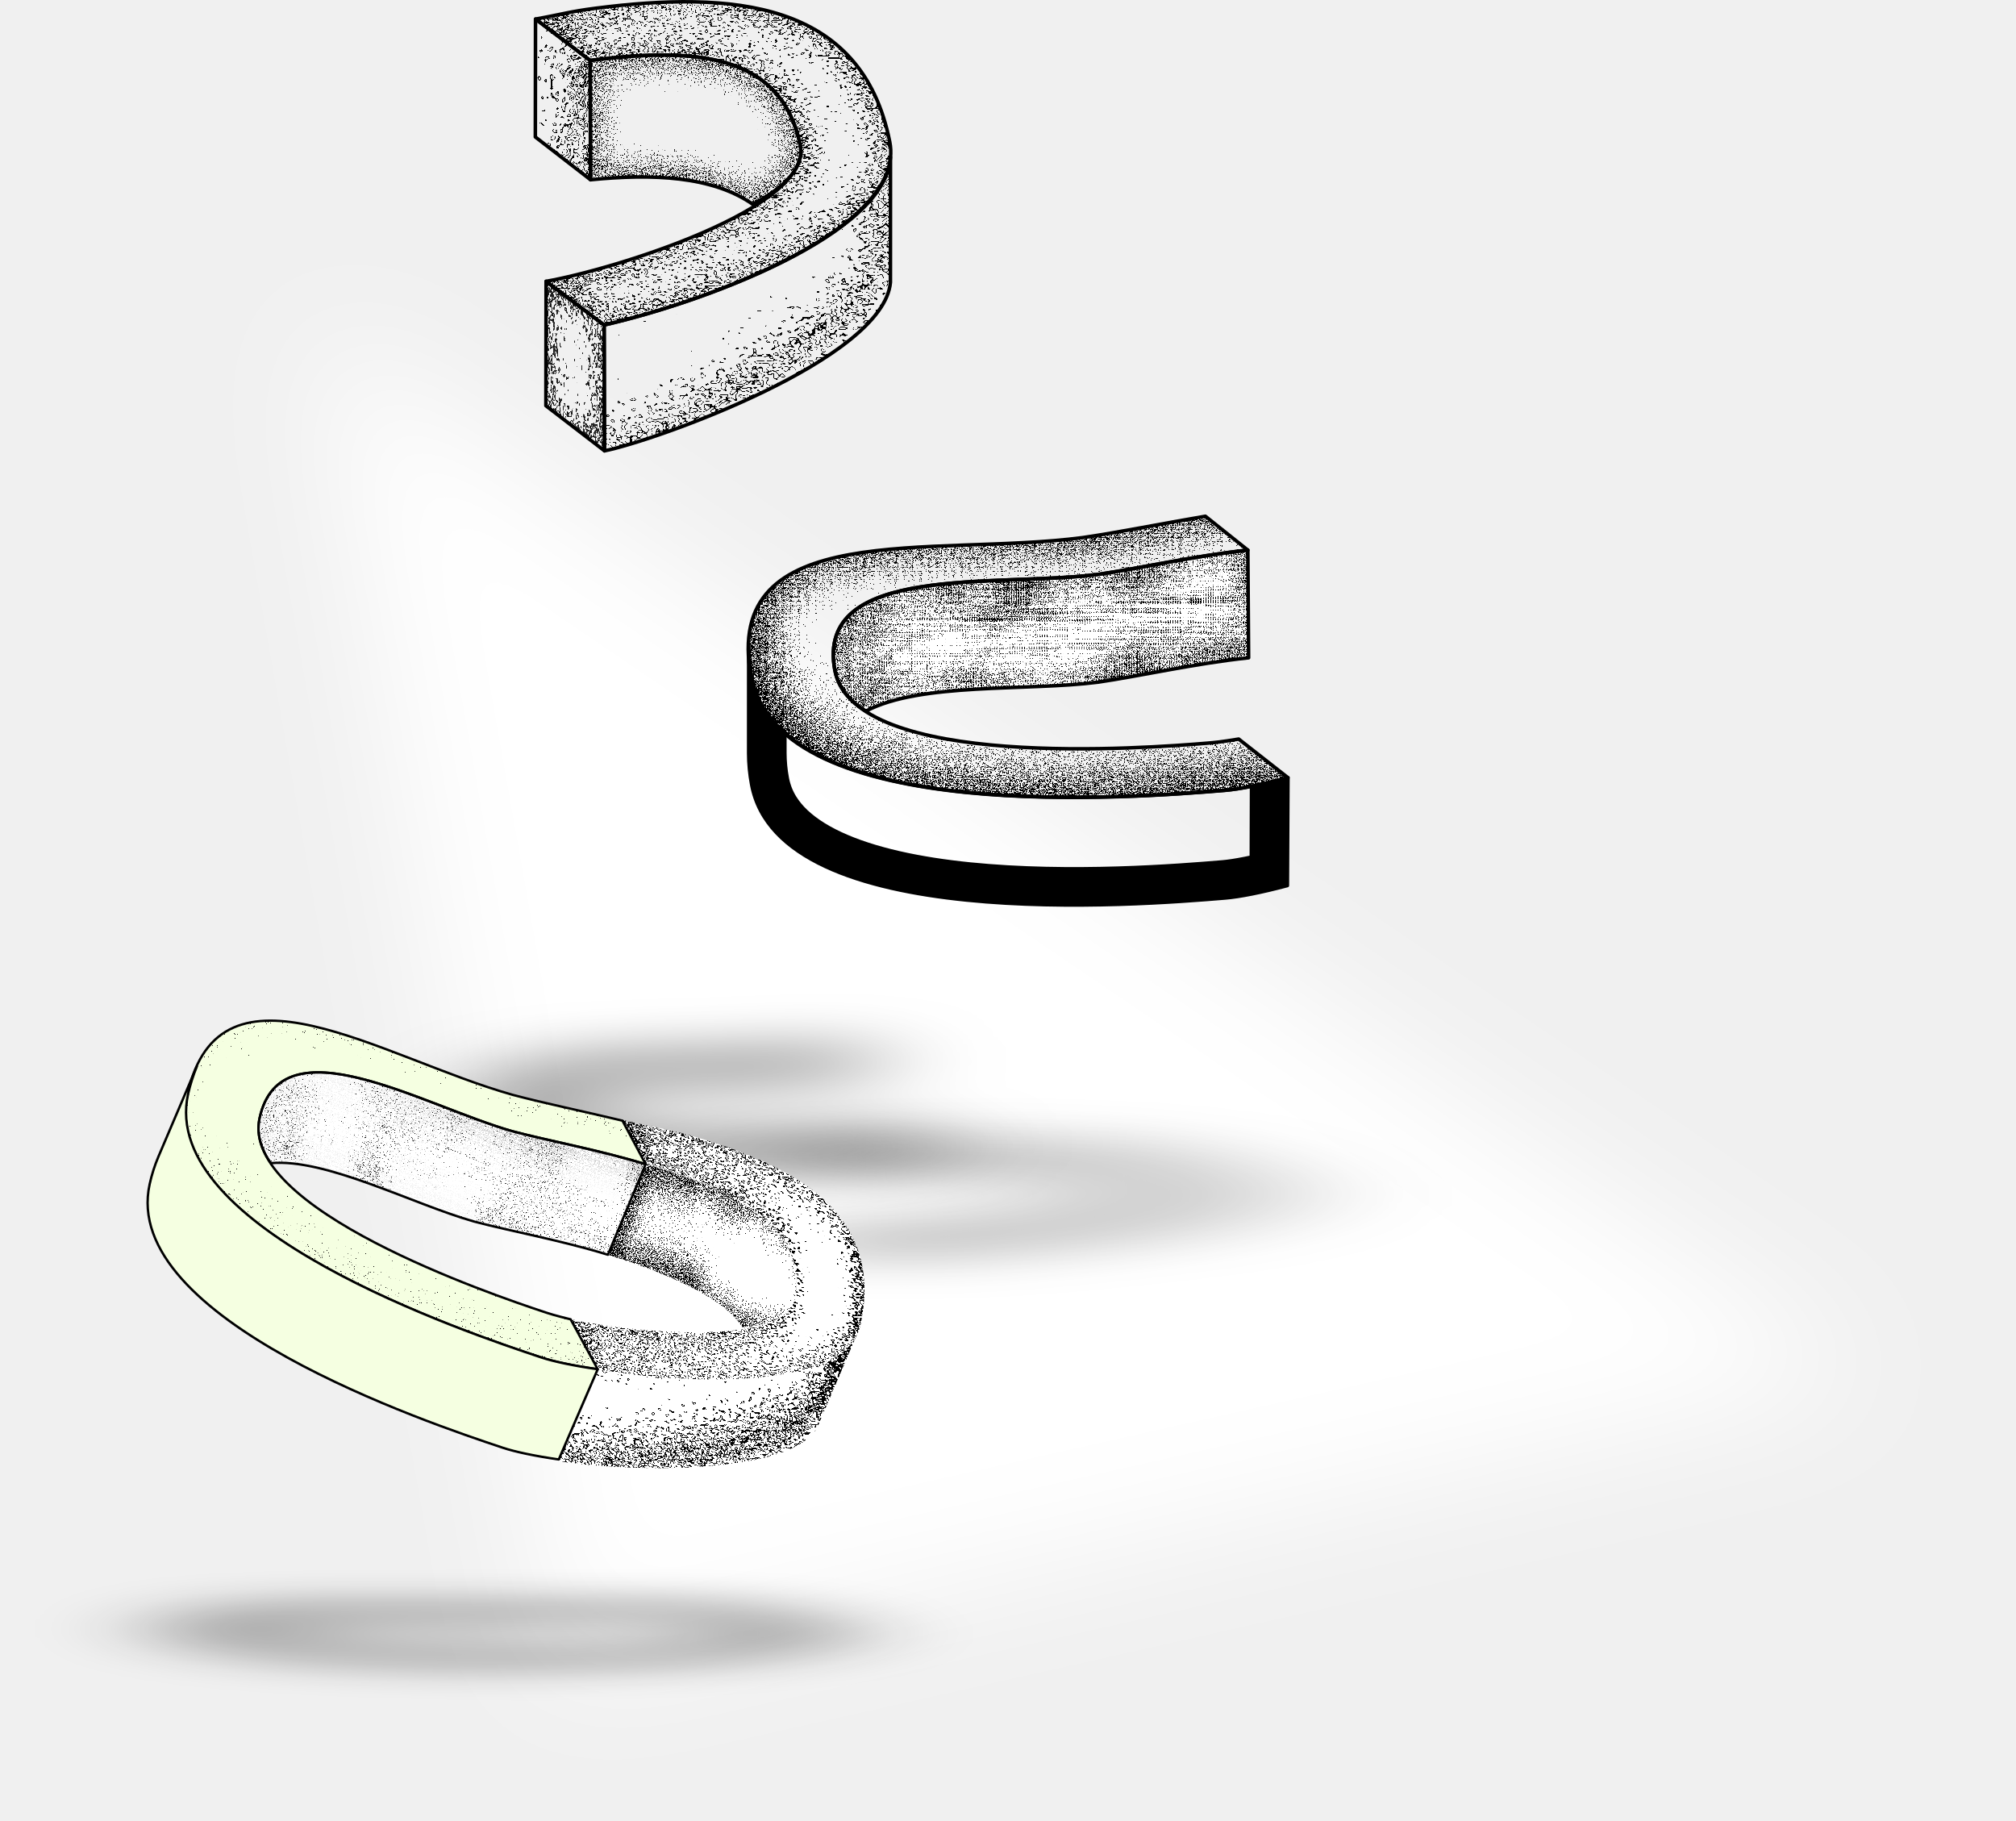
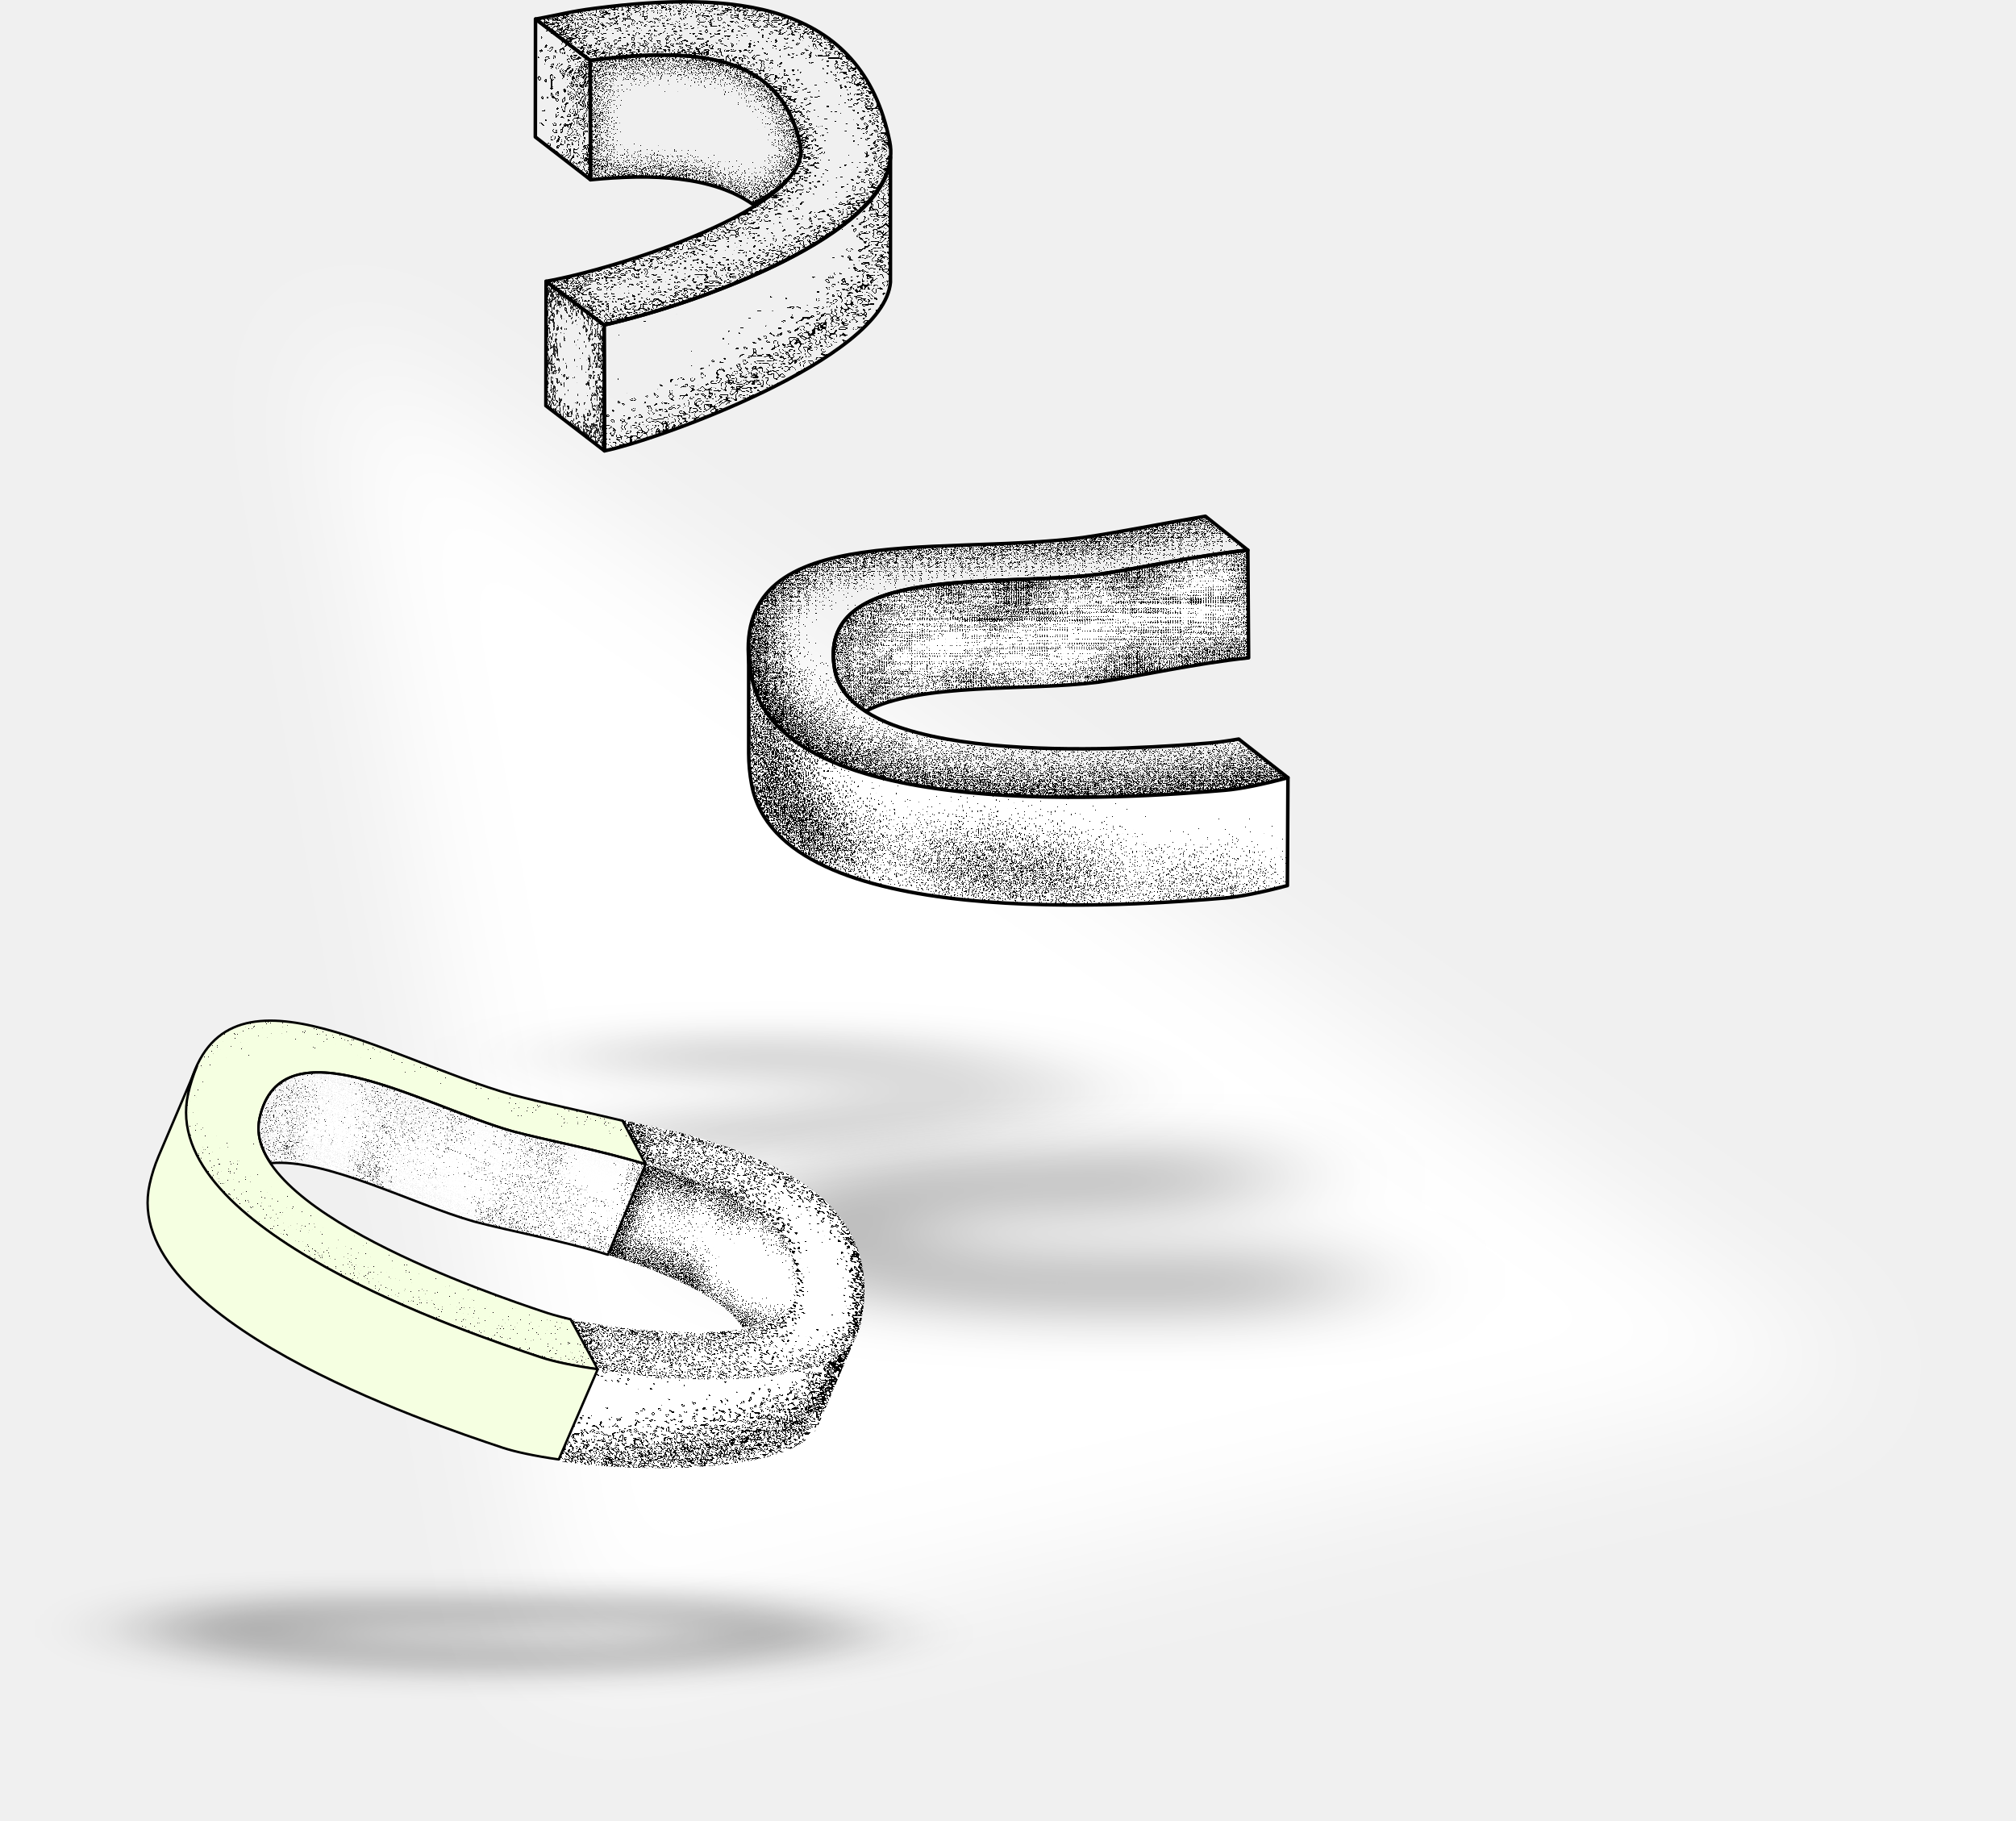
<svg xmlns="http://www.w3.org/2000/svg" xmlns:xlink="http://www.w3.org/1999/xlink" width="600" height="541.75" viewBox="0 0 158.75 143.338">
  <defs>
    <clipPath id="f" clipPathUnits="userSpaceOnUse">
      <path d="m-152.588-155.062-.099-15.983c11.342-1.706 24.69-1.377 26.754 10.644.472 2.746-1.684 5.404-5.26 7.559-4.488-3.642-14.56-3.012-21.395-2.22z" style="fill:#fff;stroke:none;stroke-width:1.665;stroke-linecap:round;stroke-linejoin:round;stroke-miterlimit:4;stroke-dasharray:none;stroke-opacity:1" />
    </clipPath>
    <clipPath id="g" clipPathUnits="userSpaceOnUse">
      <path d="m-157.736-154.108-.118-18.991c13.476-2.028 29.337-1.637 31.79 12.647.56 3.262-2.002 6.42-6.25 8.981-5.333-4.327-17.301-3.578-25.422-2.637z" style="fill:#fff;stroke:none;stroke-width:1.978;stroke-linecap:round;stroke-linejoin:round;stroke-miterlimit:4;stroke-dasharray:none;stroke-opacity:1" />
    </clipPath>
    <clipPath id="i" clipPathUnits="userSpaceOnUse">
      <path d="M-139.833-6.445c-13.777 1.77-34.96.01-45.597 5.691-3.295-2.03-5.468-4.671-6.096-8.004-3.993-21.164 31.672-16.281 51.693-18.853 7.97-1.15 18.771-3.625 29.442-4.775l.154 21.151c-10.614 1.125-21.549 3.629-29.596 4.79z" style="fill:#fff;stroke:none;stroke-width:2;stroke-linecap:butt;stroke-linejoin:round;stroke-miterlimit:4;stroke-dasharray:none;stroke-opacity:1" />
    </clipPath>
    <clipPath id="k" clipPathUnits="userSpaceOnUse">
      <path d="M-123.83-240.31c3.898-.748 9.31-2.074 13.242-2.625 20.969-2.938 41.04-1.395 45.377 22.428 2.609 14.33-27.732 26.718-43.98 30.764l-8.729-7.467c10.44-1.995 40.862-12.176 38.932-22.677-2.88-15.663-21.495-16.09-37.312-13.868z" style="fill:#fff;stroke:none;stroke-width:.482;stroke-linecap:butt;stroke-linejoin:round;stroke-miterlimit:4;stroke-dasharray:1.928,.964;stroke-dashoffset:0;stroke-opacity:1" />
    </clipPath>
    <clipPath id="l" clipPathUnits="userSpaceOnUse">
      <path d="M-144.815-111.06c11.777-2.327 33.242-9.206 33.703-17.11l-.006 12.763c-.793 7.88-27.812 16.17-33.651 17.172z" style="fill:#fff;stroke:none;stroke-width:2;stroke-linecap:butt;stroke-linejoin:round;stroke-miterlimit:4;stroke-dasharray:none;stroke-opacity:1" />
    </clipPath>
    <clipPath id="n" clipPathUnits="userSpaceOnUse">
      <path d="M-307.293 87.449c.009 1.682.219 4.21.589 6.192 5.48 29.343 76.037 23.676 93.08 22.257 2.784-.231 7.212-1.1 12.287-2.464l-.11 21.197c-5.09 1.359-9.433 2.206-12.177 2.434-17.043 1.418-87.6 7.086-93.08-22.257a33.742 33.742 0 0 1-.59-6.193z" style="fill:#fff;stroke:none;stroke-width:2;stroke-linecap:butt;stroke-linejoin:round;stroke-opacity:1" />
    </clipPath>
    <clipPath id="o" clipPathUnits="userSpaceOnUse">
      <path d="M-151.4-110.21c14.078-2.783 39.738-11.006 40.29-20.454l-.008 15.257c-.949 9.42-33.247 19.331-40.228 20.527z" style="fill:#fff;stroke:none;stroke-width:2;stroke-linecap:butt;stroke-linejoin:round;stroke-miterlimit:4;stroke-dasharray:none;stroke-opacity:1" />
    </clipPath>
    <clipPath id="q" clipPathUnits="userSpaceOnUse">
      <path d="M-116.575 79.567c-12.425.997-63.86 4.984-67.855-15.658-4.282-22.125 25.985-16.582 47.46-19.271 5.338-.751 11.404-1.947 17.605-2.96l6.084 4.684c-7.78.81-15.654 2.55-21.464 3.36-14.595 1.809-40.594-1.626-37.684 13.262 2.716 13.89 44.924 10.728 53.368 10.056 1.094-.087 1.813-.144 4.47-.564l7.054 5.336c-3.78.98-7.009 1.592-9.038 1.755z" style="fill:#fff;stroke:none;stroke-width:2;stroke-linecap:round;stroke-linejoin:round;stroke-miterlimit:4;stroke-dasharray:none;stroke-opacity:1" />
    </clipPath>
    <clipPath id="s" clipPathUnits="userSpaceOnUse">
      <path d="m-157.736-154.108-.061-20.357c17.53-2.258 32.66-1.39 35.852 14.519.73 3.633-2.604 7.15-8.13 10.003-6.936-4.82-17.098-5.213-27.66-4.165z" style="fill:#fff;stroke:none;stroke-width:2;stroke-linecap:round;stroke-linejoin:round;stroke-miterlimit:4;stroke-dasharray:none;stroke-opacity:1" />
    </clipPath>
    <clipPath id="u" clipPathUnits="userSpaceOnUse">
      <path d="M-151.4-110.21c14.078-2.783 39.738-11.006 40.29-20.454l-.008 15.257c-.949 9.42-33.247 19.331-40.228 20.527z" style="fill:#fff;stroke:none;stroke-width:2;stroke-linecap:butt;stroke-linejoin:round;stroke-miterlimit:4;stroke-dasharray:none;stroke-opacity:1" />
    </clipPath>
    <clipPath id="v" clipPathUnits="userSpaceOnUse">
      <path d="M-125.415-240.68c4.32-.76 5.783-1.272 10.141-1.831 23.24-2.985 45.485-1.418 50.291 22.782 2.892 14.557-30.735 27.14-48.741 31.25l-9.904-7.448c11.57-2.027 45.516-12.506 43.376-23.173-3.191-15.91-18.323-16.776-35.852-14.518z" style="fill:#fff;stroke:none;stroke-width:2;stroke-linecap:butt;stroke-linejoin:round;stroke-miterlimit:4;stroke-dasharray:none;stroke-opacity:1" />
    </clipPath>
    <clipPath id="x" clipPathUnits="userSpaceOnUse">
      <path d="m-169.167-116.656-.03 20.121 9.419 7.298-.062-20.357z" style="fill:#fff;stroke:none;stroke-width:.863;stroke-linecap:round;stroke-linejoin:round;stroke-opacity:1" />
    </clipPath>
    <clipPath id="z" clipPathUnits="userSpaceOnUse">
      <path d="m-169.456-117.406-.032 21.222 10 7.696-.065-21.47z" style="fill:#fff;stroke:none;stroke-width:2;stroke-linecap:round;stroke-linejoin:round;stroke-opacity:1" />
    </clipPath>
    <clipPath id="B" clipPathUnits="userSpaceOnUse">
      <path d="M-139.833-6.445c-13.777 1.77-34.96.01-45.597 5.691-3.295-2.03-5.468-4.671-6.096-8.004-3.993-21.164 31.672-16.281 51.693-18.853 7.97-1.15 18.771-3.625 29.442-4.775l.154 21.151c-10.614 1.125-21.549 3.629-29.596 4.79z" style="fill:#fff;stroke:none;stroke-width:2;stroke-linecap:butt;stroke-linejoin:round;stroke-miterlimit:4;stroke-dasharray:none;stroke-opacity:1" />
    </clipPath>
    <clipPath id="D" clipPathUnits="userSpaceOnUse">
      <path d="M-116.575 79.567c-12.425.997-63.86 4.984-67.855-15.658-4.282-22.125 25.985-16.582 47.46-19.271 5.338-.751 11.404-1.947 17.605-2.96l6.084 4.684c-7.78.81-15.654 2.55-21.464 3.36-14.595 1.809-40.594-1.626-37.684 13.262 2.716 13.89 44.924 10.728 53.368 10.056 1.094-.087 1.813-.144 4.47-.564l7.054 5.336c-3.78.98-7.009 1.592-9.038 1.755z" style="fill:#fff;stroke:none;stroke-width:2;stroke-linecap:round;stroke-linejoin:round;stroke-miterlimit:4;stroke-dasharray:none;stroke-opacity:1" />
    </clipPath>
    <clipPath id="F" clipPathUnits="userSpaceOnUse">
-       <path d="M-307.293 87.449c.009 1.682.219 4.21.589 6.192 5.48 29.343 76.037 23.676 93.08 22.257 2.784-.231 7.212-1.1 12.287-2.464l-.11 21.197c-5.09 1.359-9.433 2.206-12.177 2.434-17.043 1.418-87.6 7.086-93.08-22.257a33.742 33.742 0 0 1-.59-6.193z" style="fill:#fff;stroke:none;stroke-width:2;stroke-linecap:butt;stroke-linejoin:round;stroke-opacity:1" />
-     </clipPath>
-     <clipPath id="H" clipPathUnits="userSpaceOnUse">
      <path d="M-139.833-6.445c-13.777 1.77-34.96.01-45.597 5.691-3.295-2.03-5.468-4.671-6.096-8.004-3.993-21.164 31.672-16.281 51.693-18.853 7.97-1.15 18.771-3.625 29.442-4.775l.154 21.151c-10.614 1.125-21.549 3.629-29.596 4.79z" style="fill:#fff;stroke:none;stroke-width:2;stroke-linecap:butt;stroke-linejoin:round;stroke-miterlimit:4;stroke-dasharray:none;stroke-opacity:1" />
    </clipPath>
+     <clipPath id="I" clipPathUnits="userSpaceOnUse">
+       <path d="M316.564 101.67c.004.674.088 1.688.236 2.482 2.196 11.76 30.473 9.488 37.304 8.92 1.116-.093 2.89-.44 4.924-.988l-.044 8.495c-2.04.545-3.78.885-4.88.976-6.83.569-35.108 2.84-37.304-8.92a13.522 13.522 0 0 1-.236-2.482z" style="fill:#fff;stroke:none;stroke-width:.279;stroke-linecap:butt;stroke-linejoin:round;stroke-miterlimit:4;stroke-dasharray:none;stroke-opacity:1" />
+     </clipPath>
+     <filter id="H" width="1.057" height="1.118" x="-.028" y="-.059" style="color-interpolation-filters:sRGB">
+       <feTurbulence baseFrequency=".142" numOctaves="6" seed="453" />
+       <feGaussianBlur result="result91" />
+       <feDisplacementMap in="SourceGraphic" in2="result91" result="result1" scale="20" xChannelSelector="R" yChannelSelector="G" />
+       <feComposite in="result1" in2="SourceGraphic" operator="atop" result="fbSourceGraphic" />
+       <feColorMatrix in="fbSourceGraphic" result="fbSourceGraphicAlpha" values="0 0 0 -1 0 0 0 0 -1 0 0 0 0 -1 0 0 0 0 1 0" />
+       <feTurbulence baseFrequency=".08" numOctaves="5" type="fractalNoise" />
+       <feGaussianBlur result="result91" stdDeviation=".5" />
+       <feDisplacementMap in="fbSourceGraphic" in2="result91" result="result1" scale="20" xChannelSelector="R" yChannelSelector="G" />
+       <feComposite in="result1" in2="fbSourceGraphic" operator="atop" result="fbSourceGraphic" />
+       <feColorMatrix in="fbSourceGraphic" result="fbSourceGraphicAlpha" values="0 0 0 -1 0 0 0 0 -1 0 0 0 0 -1 0 0 0 0 1 0" />
+       <feTurbulence baseFrequency="10 5.026" numOctaves="4" result="turbulence" seed="39" type="fractalNoise" />
+       <feDisplacementMap in="fbSourceGraphic" in2="turbulence" scale="15.503" xChannelSelector="R" yChannelSelector="G" />
+     </filter>
    <filter id="e" width="1.061" height="1.087" x="-.031" y="-.044" style="color-interpolation-filters:sRGB">
      <feTurbulence baseFrequency=".08" numOctaves="5" type="fractalNoise" />
      <feGaussianBlur result="result91" />
      <feDisplacementMap in="SourceGraphic" in2="result91" result="result1" scale="20" xChannelSelector="R" yChannelSelector="G" />
      <feComposite in="result1" in2="SourceGraphic" operator="atop" result="fbSourceGraphic" />
      <feColorMatrix in="fbSourceGraphic" result="fbSourceGraphicAlpha" values="0 0 0 -1 0 0 0 0 -1 0 0 0 0 -1 0 0 0 0 1 0" />
      <feTurbulence baseFrequency="5.524 6.197" result="turbulence" seed="88" type="fractalNoise" />
      <feDisplacementMap in="fbSourceGraphic" in2="turbulence" scale="18.08" xChannelSelector="R" yChannelSelector="G" />
    </filter>
    <filter id="h" width="1.046" height="1.119" x="-.023" y="-.059" style="color-interpolation-filters:sRGB">
      <feTurbulence baseFrequency=".08" numOctaves="5" type="fractalNoise" />
      <feGaussianBlur result="result91" stdDeviation=".177" />
      <feDisplacementMap in="SourceGraphic" in2="result91" result="result1" scale="20" xChannelSelector="R" yChannelSelector="G" />
      <feComposite in="result1" in2="SourceGraphic" operator="atop" result="fbSourceGraphic" />
      <feColorMatrix in="fbSourceGraphic" result="fbSourceGraphicAlpha" values="0 0 0 -1 0 0 0 0 -1 0 0 0 0 -1 0 0 0 0 1 0" />
      <feTurbulence baseFrequency=".08" numOctaves="5" type="fractalNoise" />
      <feGaussianBlur result="result91" stdDeviation=".5" />
      <feDisplacementMap in="fbSourceGraphic" in2="result91" result="result1" scale="20" xChannelSelector="R" yChannelSelector="G" />
      <feComposite in="result1" in2="fbSourceGraphic" operator="atop" result="fbSourceGraphic" />
      <feColorMatrix in="fbSourceGraphic" result="fbSourceGraphicAlpha" values="0 0 0 -1 0 0 0 0 -1 0 0 0 0 -1 0 0 0 0 1 0" />
      <feTurbulence baseFrequency="10 5.026" numOctaves="4" result="turbulence" seed="39" type="fractalNoise" />
      <feDisplacementMap in="fbSourceGraphic" in2="turbulence" scale="15.503" xChannelSelector="R" yChannelSelector="G" />
    </filter>
    <filter id="j" width="1.038" height="1.041" x="-.019" y="-.02" style="color-interpolation-filters:sRGB">
      <feTurbulence baseFrequency="1.355 2.407" result="turbulence" seed="97" type="fractalNoise" />
      <feDisplacementMap in="SourceGraphic" in2="turbulence" scale="21.5" xChannelSelector="R" yChannelSelector="G" />
    </filter>
    <filter id="p" width="1.003" height="1.007" x="-.002" y="-.003" style="color-interpolation-filters:sRGB">
      <feTurbulence baseFrequency="4.759 5.341" numOctaves="3" result="turbulence" seed="226" />
      <feDisplacementMap in="SourceGraphic" in2="turbulence" scale="24.369" xChannelSelector="R" yChannelSelector="G" />
      <feGaussianBlur stdDeviation=".002" />
    </filter>
    <filter id="r" width="1.052" height="1.073" x="-.026" y="-.037" style="color-interpolation-filters:sRGB">
      <feTurbulence baseFrequency=".08" numOctaves="5" type="fractalNoise" />
      <feGaussianBlur result="result91" />
      <feDisplacementMap in="SourceGraphic" in2="result91" result="result1" scale="20" xChannelSelector="R" yChannelSelector="G" />
      <feComposite in="result1" in2="SourceGraphic" operator="atop" result="fbSourceGraphic" />
      <feColorMatrix in="fbSourceGraphic" result="fbSourceGraphicAlpha" values="0 0 0 -1 0 0 0 0 -1 0 0 0 0 -1 0 0 0 0 1 0" />
      <feTurbulence baseFrequency="5.524 6.197" result="turbulence" seed="88" type="fractalNoise" />
      <feDisplacementMap in="fbSourceGraphic" in2="turbulence" scale="18.08" xChannelSelector="R" yChannelSelector="G" />
    </filter>
    <filter id="t" width="1.031" height="1.034" x="-.015" y="-.017" style="color-interpolation-filters:sRGB">
      <feTurbulence baseFrequency="1.355 2.407" result="turbulence" seed="97" type="fractalNoise" />
      <feDisplacementMap in="SourceGraphic" in2="turbulence" scale="21.5" xChannelSelector="R" yChannelSelector="G" />
    </filter>
    <filter id="w" width="1.186" height="1.064" x="-.093" y="-.032" style="color-interpolation-filters:sRGB">
      <feTurbulence baseFrequency="1 0.876" result="turbulence" seed="841" />
      <feDisplacementMap in="SourceGraphic" in2="turbulence" scale="21.5" xChannelSelector="R" yChannelSelector="G" />
    </filter>
    <filter id="y" width="1.188" height="1.065" x="-.094" y="-.032" style="color-interpolation-filters:sRGB">
      <feTurbulence baseFrequency="1" numOctaves="5" result="result0" type="fractalNoise" />
      <feConvolveMatrix kernelMatrix="-2 0 -2 0 -10 0 -2 0 -2" order="3 3" result="result5" />
      <feColorMatrix in="result5" result="result4" type="saturate" values="0" />
      <feComposite in="SourceGraphic" in2="result4" k1="1.5" k2=".5" k3=".5" operator="arithmetic" result="result2" />
      <feBlend in2="result4" result="result6" />
      <feComposite in="result6" in2="SourceGraphic" operator="in" result="fbSourceGraphic" />
      <feColorMatrix in="fbSourceGraphic" result="fbSourceGraphicAlpha" values="0 0 0 -1 0 0 0 0 -1 0 0 0 0 -1 0 0 0 0 1 0" />
      <feTurbulence baseFrequency="2.371 0.954" numOctaves="2" result="turbulence" seed="146" type="fractalNoise" />
      <feDisplacementMap in="fbSourceGraphic" in2="turbulence" scale="13.335" xChannelSelector="R" yChannelSelector="G" />
      <feGaussianBlur stdDeviation=".003" />
    </filter>
    <filter id="b" width="1.191" height="1.219" x="-.095" y="-.11" style="color-interpolation-filters:sRGB">
      <feGaussianBlur stdDeviation="11.319" />
    </filter>
    <filter id="A" width="1.118" height="1.303" x="-.059" y="-.152" style="color-interpolation-filters:sRGB">
      <feTurbulence baseFrequency=".08" numOctaves="5" type="fractalNoise" />
      <feGaussianBlur result="result91" stdDeviation="1.226" />
      <feDisplacementMap in="SourceGraphic" in2="result91" result="result1" scale="20" xChannelSelector="R" yChannelSelector="G" />
      <feComposite in="result1" in2="SourceGraphic" operator="atop" result="fbSourceGraphic" />
      <feColorMatrix in="fbSourceGraphic" result="fbSourceGraphicAlpha" values="0 0 0 -1 0 0 0 0 -1 0 0 0 0 -1 0 0 0 0 1 0" />
      <feTurbulence baseFrequency=".08" numOctaves="5" type="fractalNoise" />
      <feGaussianBlur result="result91" stdDeviation=".5" />
      <feDisplacementMap in="fbSourceGraphic" in2="result91" result="result1" scale="20" xChannelSelector="R" yChannelSelector="G" />
      <feComposite in="result1" in2="fbSourceGraphic" operator="atop" result="fbSourceGraphic" />
      <feColorMatrix in="fbSourceGraphic" result="fbSourceGraphicAlpha" values="0 0 0 -1 0 0 0 0 -1 0 0 0 0 -1 0 0 0 0 1 0" />
      <feTurbulence baseFrequency="10 5.026" numOctaves="4" result="turbulence" seed="39" type="fractalNoise" />
      <feDisplacementMap in="fbSourceGraphic" in2="turbulence" scale="15.503" xChannelSelector="R" yChannelSelector="G" />
    </filter>
-     <filter id="C" width="1.141" height="1.222" x="-.07" y="-.11" style="color-interpolation-filters:sRGB">
+     <filter id="C" width="1.06" height="1.197" x="-.054" y="-.098" style="color-interpolation-filters:sRGB">
      <feTurbulence baseFrequency="4.759 5.341" numOctaves="3" result="turbulence" seed="226" />
      <feDisplacementMap in="SourceGraphic" in2="turbulence" scale="24.369" xChannelSelector="R" yChannelSelector="G" />
      <feGaussianBlur stdDeviation=".002" />
    </filter>
-     <filter id="G" width="1.124" height="1.321" x="-.062" y="-.16" style="color-interpolation-filters:sRGB">
+     <filter id="E" width="1.124" height="1.321" x="-.062" y="-.16" style="color-interpolation-filters:sRGB">
      <feTurbulence baseFrequency=".08" numOctaves="5" type="fractalNoise" />
      <feGaussianBlur result="result91" stdDeviation="1.226" />
      <feDisplacementMap in="SourceGraphic" in2="result91" result="result1" scale="20" xChannelSelector="R" yChannelSelector="G" />
      <feComposite in="result1" in2="SourceGraphic" operator="atop" result="fbSourceGraphic" />
      <feColorMatrix in="fbSourceGraphic" result="fbSourceGraphicAlpha" values="0 0 0 -1 0 0 0 0 -1 0 0 0 0 -1 0 0 0 0 1 0" />
      <feTurbulence baseFrequency=".08" numOctaves="5" type="fractalNoise" />
      <feGaussianBlur result="result91" stdDeviation=".5" />
      <feDisplacementMap in="fbSourceGraphic" in2="result91" result="result1" scale="20" xChannelSelector="R" yChannelSelector="G" />
      <feComposite in="result1" in2="fbSourceGraphic" operator="atop" result="fbSourceGraphic" />
      <feColorMatrix in="fbSourceGraphic" result="fbSourceGraphicAlpha" values="0 0 0 -1 0 0 0 0 -1 0 0 0 0 -1 0 0 0 0 1 0" />
      <feTurbulence baseFrequency="10 5.026" numOctaves="4" result="turbulence" seed="39" type="fractalNoise" />
      <feDisplacementMap in="fbSourceGraphic" in2="turbulence" scale="15.503" xChannelSelector="R" yChannelSelector="G" />
    </filter>
-     <filter id="I" width="1.677" height="2.759" x="-.338" y="-.88" style="color-interpolation-filters:sRGB">
+     <filter id="G" width="1.677" height="2.759" x="-.338" y="-.88" style="color-interpolation-filters:sRGB">
      <feGaussianBlur stdDeviation="17.224" />
    </filter>
    <filter id="c" width="1.763" height="2.559" x="-.406" y="-.779" style="color-interpolation-filters:sRGB">
      <feGaussianBlur stdDeviation="14.992" />
    </filter>
-     <filter id="d" width="1.886" height="1.974" x="-.443" y="-.487" style="color-interpolation-filters:sRGB">
-       <feGaussianBlur stdDeviation="10.53" />
+     <filter id="d" width="1.945" height="2.039" x="-.473" y="-.519" style="color-interpolation-filters:sRGB">
+       <feGaussianBlur stdDeviation="11.279" />
    </filter>
    <linearGradient id="a">
      <stop offset="0" style="stop-color:#000;stop-opacity:1" />
      <stop offset="1" style="stop-color:#000;stop-opacity:0" />
    </linearGradient>
    <linearGradient xlink:href="#a" id="m" x1="-420.662" x2="-419.498" y1="97.794" y2="98.634" gradientTransform="translate(104.205 6.427)" gradientUnits="userSpaceOnUse" />
-     <linearGradient xlink:href="#a" id="E" x1="-420.662" x2="-419.498" y1="97.794" y2="98.634" gradientTransform="translate(104.205 6.427)" gradientUnits="userSpaceOnUse" />
  </defs>
  <path d="m323.343 68.539 43.928 247.653 241.062-54.181z" style="fill:#fff;stroke:none;stroke-width:.265px;stroke-linecap:butt;stroke-linejoin:miter;stroke-opacity:1;filter:url(#b)" transform="matrix(.42807 0 0 .42807 -113.287 -3.643)" />
-   <path d="M408.114 457.65c-8.506 1.439-16.826 3.139-24.148 4.206-29.46 3.823-70.98-4.057-65.105 27.395 5.481 29.343 76.037 23.676 93.08 22.257 2.784-.231 7.212-1.1 12.398-2.493" style="opacity:.651;mix-blend-mode:normal;fill:none;stroke:#000;stroke-width:14.266;stroke-linecap:butt;stroke-linejoin:miter;stroke-miterlimit:4;stroke-dasharray:none;stroke-opacity:1;filter:url(#c)" transform="matrix(.3134 0 0 .12824 -59.405 24.7)" />
-   <path d="M578.42 471.894c4.32-.76 5.783-1.272 10.142-1.831 23.24-2.984 45.484-1.417 50.29 22.783 2.892 14.556-30.734 27.139-48.74 31.249l-9.904-7.448c11.569-2.026 45.515-12.505 43.375-23.172-3.191-15.91-18.323-16.777-35.852-14.519z" style="opacity:.795;mix-blend-mode:normal;fill:none;stroke:#000;stroke-width:3.142;stroke-linecap:butt;stroke-linejoin:round;stroke-miterlimit:4;stroke-dasharray:none;stroke-opacity:1;filter:url(#d)" transform="matrix(.61022 0 0 .14935 -291.286 20.345)" />
+   <path d="M408.114 457.65c-8.506 1.439-16.826 3.139-24.148 4.206-29.46 3.823-70.98-4.057-65.105 27.395 5.481 29.343 76.037 23.676 93.08 22.257 2.784-.231 7.212-1.1 12.398-2.493" style="opacity:.569;mix-blend-mode:normal;fill:none;stroke:#000;stroke-width:14.266;stroke-linecap:butt;stroke-linejoin:miter;stroke-miterlimit:4;stroke-dasharray:none;stroke-opacity:1;filter:url(#c)" transform="matrix(.38768 0 0 .15863 -59.462 19.805)" />
+   <path d="M578.42 471.894c4.32-.76 5.783-1.272 10.142-1.831 23.24-2.984 45.484-1.417 50.29 22.783 2.892 14.556-30.734 27.139-48.74 31.249l-9.904-7.448c11.569-2.026 45.515-12.505 43.375-23.172-3.191-15.91-18.323-16.777-35.852-14.519z" style="opacity:.672;mix-blend-mode:normal;fill:none;stroke:#000;stroke-width:3.142;stroke-linecap:butt;stroke-linejoin:round;stroke-miterlimit:4;stroke-dasharray:none;stroke-opacity:1;filter:url(#d)" transform="matrix(.5506 0 0 .13476 -270.603 19.396)" />
  <path d="m-157.206-152.881-.591-21.584c17.53-2.258 32.66-1.39 35.852 14.519.73 3.633-2.604 7.15-8.13 10.003-6.936-4.82-16.568-3.986-27.13-2.938z" clip-path="url(#f)" style="fill:#fff;stroke:#000;stroke-width:2.203;stroke-linecap:round;stroke-linejoin:round;stroke-miterlimit:4;stroke-dasharray:none;stroke-opacity:1;filter:url(#e)" transform="matrix(.51469 .22059 -.18934 .44456 97.043 201.388)" />
  <path d="M237.936 45.012c-6.887-1.951-16.564-7.093-22.76-6.538-1.148-1.639-1.639-3.343-1.258-5.063 2.416-10.925 18.318-1.35 28.326 1.486 4.01 1.068 9.63 2.079 14.92 3.696l-4.232 10.14c-5.257-1.618-10.947-2.642-14.996-3.72z" style="fill:none;fill-opacity:1;fill-rule:nonzero;stroke:none;stroke-width:.529;stroke-linecap:butt;stroke-linejoin:round;stroke-miterlimit:4;stroke-dasharray:none;stroke-opacity:1" transform="matrix(.70291 0 0 .70291 -122.036 59.832)" />
  <path d="m-157.206-152.881-.591-21.584c17.53-2.258 32.66-1.39 35.852 14.519.73 3.633-2.604 7.15-8.13 10.003-6.936-4.82-16.568-3.986-27.13-2.938z" clip-path="url(#g)" style="fill:none;stroke:#000;stroke-width:2.203;stroke-linecap:round;stroke-linejoin:round;stroke-miterlimit:4;stroke-dasharray:none;stroke-opacity:1;filter:url(#e)" transform="matrix(.43316 .18565 -.15935 .37414 91.635 185.737)" />
  <path d="M240.579 68.257c8.882 1.604 25.97 2.42 28.98-3.769l-4.353 10.21c-3.23 6.071-24.614 4.751-28.966 3.833z" style="fill:#fff;stroke:none;stroke-width:.265;stroke-linecap:butt;stroke-linejoin:round;stroke-miterlimit:4;stroke-dasharray:none;stroke-opacity:1" transform="matrix(.70291 0 0 .70291 -122.036 59.832)" />
  <path d="M-139.833-6.445c-13.777 1.77-34.96.01-45.597 5.691-3.295-2.03-5.468-4.671-6.096-8.004-3.993-21.164 31.672-16.281 51.693-18.853 7.97-1.15 18.771-3.625 29.442-4.775l.154 21.151c-10.614 1.125-21.549 3.629-29.596 4.79z" clip-path="url(#i)" style="mix-blend-mode:normal;fill:#fff;stroke:#000;stroke-width:.511;stroke-linecap:butt;stroke-linejoin:round;stroke-miterlimit:4;stroke-dasharray:none;stroke-opacity:1;filter:url(#h)" transform="matrix(.333 .14272 -.14307 .33592 82.969 118.302)" />
  <path d="M-125.415-240.68c4.32-.76 14.22-2.495 18.579-3.054 23.24-2.984 37.047-.195 41.853 24.005 2.892 14.557-26.652 27.14-44.659 31.25l-8.868-7.585c11.57-2.027 40.398-12.369 38.258-23.036-3.191-15.91-18.323-16.776-35.852-14.518z" clip-path="url(#k)" style="fill:#fff;stroke:#000;stroke-width:2.279;stroke-linecap:butt;stroke-linejoin:round;stroke-miterlimit:4;stroke-dasharray:none;stroke-opacity:1;filter:url(#j)" transform="matrix(.36906 .15865 -.14533 .34226 59.792 190.075)" />
  <path d="M-160.964-113.197c17.075-3.897 48.196-15.414 48.865-28.647l-.01 21.368c-1.15 13.193-40.323 27.074-48.79 28.75z" clip-path="url(#l)" style="fill:none;stroke:#000;stroke-width:1.528;stroke-linecap:butt;stroke-linejoin:round;stroke-miterlimit:4;stroke-dasharray:none;stroke-opacity:1;filter:url(#j)" transform="matrix(.4828 .20693 -.23954 .56242 90.385 200.238)" />
  <path d="M234.198 66.932c-8.363-2.783-42.942-14.4-39.566-29.536 3.619-16.224 21.685-4.028 36.419.127 3.686.976 7.974 1.853 12.296 2.893l2.599 4.876c-5.29-1.617-10.91-2.628-14.92-3.696-10.009-2.836-25.91-12.411-28.327-1.486-2.255 10.193 26.09 19.8 31.771 21.696.737.245 1.22.406 3.07.862l3.039 5.59c-2.74-.387-5.015-.872-6.381-1.326z" style="fill:#f5ffe1;fill-opacity:1;stroke:#000;stroke-width:.265;stroke-linecap:round;stroke-linejoin:round;stroke-miterlimit:4;stroke-dasharray:none;stroke-opacity:1" transform="matrix(.70291 0 0 .70291 -122.036 59.832)" />
  <path d="M195.672 34.325a20.397 20.397 0 0 0-.982 3.08c-3.376 15.135 31.203 26.752 39.566 29.535 1.366.455 3.64.939 6.323 1.317l-4.367 10.108c-2.688-.384-4.917-.861-6.264-1.31-8.363-2.782-42.942-14.4-39.566-29.535a17.66 17.66 0 0 1 .981-3.08z" style="fill:#f5ffe1;fill-opacity:1;stroke:#000;stroke-width:.265;stroke-linecap:butt;stroke-linejoin:round;stroke-opacity:1" transform="matrix(.70291 0 0 .70291 -122.036 59.832)" />
  <path d="M-307.293 71.574c.009 1.682.219 4.21.589 6.192 5.48 29.343 76.037 23.676 93.08 22.257 2.784-.231 7.212-1.1 12.287-2.464l-.11 37.072c-5.09 1.359-9.433 2.206-12.177 2.434-17.043 1.418-87.6 7.086-93.08-22.257a33.742 33.742 0 0 1-.59-6.193z" clip-path="url(#n)" style="fill:url(#m);fill-opacity:1;stroke:#000;stroke-width:.256;stroke-linecap:butt;stroke-linejoin:round;stroke-opacity:1;filter:url(#filter56873-3-0)" transform="matrix(.333 .14272 -.14307 .33592 130.345 98.44)" />
  <path d="M237.936 45.012c-6.887-1.951-16.564-7.093-22.76-6.538-1.148-1.639-1.639-3.343-1.258-5.063 2.416-10.925 18.318-1.35 28.326 1.486 4.01 1.068 9.63 2.079 14.92 3.696l-4.232 10.14c-5.257-1.618-10.947-2.642-14.996-3.72z" style="fill:none;fill-opacity:1;fill-rule:nonzero;stroke:none;stroke-width:.529;stroke-linecap:butt;stroke-linejoin:round;stroke-miterlimit:4;stroke-dasharray:none;stroke-opacity:1" transform="matrix(.70291 0 0 .70291 -122.036 59.832)" />
  <path d="M-160.964-113.197c17.075-3.897 48.196-15.414 48.865-28.647l-.01 21.368c-1.15 13.193-40.323 27.074-48.79 28.75z" clip-path="url(#o)" style="fill:none;stroke:#000;stroke-width:1.827;stroke-linecap:butt;stroke-linejoin:round;stroke-miterlimit:4;stroke-dasharray:none;stroke-opacity:1;filter:url(#j)" transform="matrix(.40388 .1731 -.20038 .47047 86.134 185.868)" />
  <path d="M226.717 51.711c-6.887-1.95-16.564-7.093-22.76-6.538-1.148-1.639-1.639-3.343-1.258-5.063 2.416-10.925 18.318-1.35 28.327 1.486 4.01 1.068 9.63 2.08 14.92 3.696l-4.233 10.14c-5.257-1.618-10.947-2.642-14.996-3.72Z" style="fill:none;fill-opacity:1;fill-rule:nonzero;stroke:#000;stroke-width:.265;stroke-linecap:butt;stroke-linejoin:round;stroke-miterlimit:4;stroke-dasharray:none;stroke-opacity:1" transform="matrix(.70291 0 0 .70291 -122.036 59.832)" />
  <path d="M-94.681 25.282c-10.518 1.135-24.778 5.3-32.748 6.45-.835.108-11.136 2.22-12.027 2.29-20.45 1.574-53.697-2.784-54.128 17.85-.891 42.674 91.22 23.282 95.89 21.55" clip-path="url(#q)" style="fill:none;stroke:#000;stroke-width:.366;stroke-linecap:butt;stroke-linejoin:miter;stroke-miterlimit:4;stroke-dasharray:none;stroke-opacity:1;filter:url(#p)" transform="matrix(.4568 .19578 -.20338 .47752 112.018 91.707)" />
  <g style="stroke-width:.934">
    <path d="m-157.736-154.108-.061-20.357c17.53-2.258 32.66-1.39 35.852 14.519.73 3.633-2.604 7.15-8.13 10.003-6.936-4.82-17.098-5.213-27.66-4.165z" clip-path="url(#s)" style="fill:none;stroke:#000;stroke-width:1.864;stroke-linecap:round;stroke-linejoin:round;stroke-miterlimit:4;stroke-dasharray:none;stroke-opacity:1;filter:url(#r)" transform="matrix(.46147 0 0 .46147 119.292 85.27)" />
    <path d="M-160.964-113.197c17.075-3.897 48.196-15.414 48.865-28.647l-.01 21.368c-1.15 13.193-40.323 27.074-48.79 28.75z" clip-path="url(#u)" style="fill:none;stroke:#000;stroke-width:1.43;stroke-linecap:butt;stroke-linejoin:round;stroke-miterlimit:4;stroke-dasharray:none;stroke-opacity:1;filter:url(#t)" transform="matrix(.55969 0 0 .6463 132.309 96.819)" />
    <path d="M-125.415-240.68c4.32-.76 5.783-1.272 10.141-1.831 23.24-2.985 45.485-1.418 50.291 22.782 2.892 14.557-30.735 27.14-48.741 31.25l-9.904-7.448c11.57-2.027 45.516-12.506 43.376-23.173-3.191-15.91-18.323-16.776-35.852-14.518z" clip-path="url(#v)" style="fill:none;stroke:#000;stroke-width:1.864;stroke-linecap:butt;stroke-linejoin:round;stroke-miterlimit:4;stroke-dasharray:none;stroke-opacity:1;filter:url(#t)" transform="matrix(.46147 0 0 .46147 100.052 112.567)" />
    <path d="m-169.456-117.406-.032 21.222 10 7.696-.065-21.47z" clip-path="url(#x)" style="mix-blend-mode:normal;fill:none;stroke:#000;stroke-width:1.864;stroke-linecap:round;stroke-linejoin:round;stroke-opacity:1;filter:url(#w)" transform="matrix(.46147 0 0 .46147 120.234 55.334)" />
    <path d="m-169.456-117.406-.032 21.222 10 7.696-.065-21.47z" clip-path="url(#z)" style="mix-blend-mode:normal;fill:none;stroke:#000;stroke-width:1.864;stroke-linecap:round;stroke-linejoin:round;stroke-opacity:1;filter:url(#y)" transform="matrix(.46147 0 0 .46147 121.2 76.332)" />
  </g>
  <g style="stroke-width:.37;stroke-miterlimit:4;stroke-dasharray:none">
    <path d="m331.823 74.298-.038-12.476c10.743-1.384 20.017-.853 21.973 8.898.447 2.227-1.596 4.383-4.982 6.13-4.252-2.953-10.48-3.194-16.953-2.552z" style="fill:none;stroke:#000;stroke-width:.37;stroke-linecap:round;stroke-linejoin:round;stroke-miterlimit:4;stroke-dasharray:none;stroke-opacity:1" transform="matrix(.75296 0 0 .75296 -203.348 -41.79)" />
    <path d="M333.244 89.486c10.465-2.388 29.538-9.447 29.948-17.557l-.006 13.096c-.705 8.086-24.714 16.593-29.902 17.62z" style="fill:none;stroke:#000;stroke-width:.37;stroke-linecap:butt;stroke-linejoin:round;stroke-miterlimit:4;stroke-dasharray:none;stroke-opacity:1" transform="matrix(.75296 0 0 .75296 -203.348 -41.79)" />
    <path d="M326.079 57.494c2.647-.466 3.544-.78 6.215-1.123 14.243-1.828 27.876-.868 30.822 13.963 1.772 8.922-18.836 16.633-29.872 19.152l-6.07-4.564c7.09-1.242 27.896-7.665 26.584-14.202-1.956-9.75-11.23-10.282-21.973-8.898z" style="fill:none;stroke:#000;stroke-width:.37;stroke-linecap:butt;stroke-linejoin:round;stroke-miterlimit:4;stroke-dasharray:none;stroke-opacity:1" transform="matrix(.75296 0 0 .75296 -203.348 -41.79)" />
    <path d="m327.174 84.922-.02 13.006 6.13 4.717-.04-13.159zM326.069 57.494l-.019 12.331 5.773 4.473-.038-12.476z" style="fill:none;stroke:#000;stroke-width:.37;stroke-linecap:round;stroke-linejoin:round;stroke-miterlimit:4;stroke-dasharray:none;stroke-opacity:1" transform="matrix(.75296 0 0 .75296 -203.348 -41.79)" />
  </g>
  <path d="M-139.833-6.445c-13.777 1.77-34.96.01-45.597 5.691-3.295-2.03-5.468-4.671-6.096-8.004-3.993-21.164 37.074-18.558 57.095-21.13 7.97-1.151 18.772-3.625 29.443-4.775l-5.25 23.428c-10.613 1.125-21.548 3.629-29.595 4.79z" clip-path="url(#B)" style="fill:#fff;stroke:#000;stroke-width:1.996;stroke-linecap:butt;stroke-linejoin:round;stroke-miterlimit:4;stroke-dasharray:none;stroke-opacity:1;filter:url(#A)" transform="matrix(.40182 0 0 .39759 142.696 56.294)" />
-   <g style="stroke-width:.933">
-     <path d="M-94.681 25.282c-10.518 1.135-24.778 5.3-32.748 6.45-.835.108-11.136 2.22-12.027 2.29-20.45 1.574-53.697-2.784-54.128 17.85-.891 42.674 91.22 23.282 95.89 21.55" clip-path="url(#D)" style="fill:none;stroke:#000;stroke-width:10.67;stroke-linecap:butt;stroke-linejoin:miter;stroke-miterlimit:4;stroke-dasharray:none;stroke-opacity:1;filter:url(#C)" transform="matrix(.54976 0 0 .5697 160.54 16.904)" />
-     <path d="M-307.293 71.574c.009 1.682.219 4.21.589 6.192 5.48 29.343 76.037 23.676 93.08 22.257 2.784-.231 7.212-1.1 12.287-2.464l-.11 37.072c-5.09 1.359-9.433 2.206-12.177 2.434-17.043 1.418-87.6 7.086-93.08-22.257a33.742 33.742 0 0 1-.59-6.193z" clip-path="url(#F)" style="fill:url(#E);fill-opacity:1;stroke:#000;stroke-width:14.899;stroke-linecap:butt;stroke-linejoin:round;stroke-opacity:1;filter:url(#filter56873-3-2-3)" transform="matrix(.40077 0 0 .40077 182.11 15.773)" />
-     <path d="M-139.833-6.445c-13.777 1.77-34.96.01-45.597 5.691-3.295-2.03-5.468-4.671-6.096-8.004-3.993-21.164 31.672-16.281 51.693-18.853 7.97-1.15 18.771-3.625 29.442-4.775l.154 21.151c-10.614 1.125-21.549 3.629-29.596 4.79z" clip-path="url(#H)" style="fill:none;stroke:#000;stroke-width:1.862;stroke-linecap:butt;stroke-linejoin:round;stroke-miterlimit:4;stroke-dasharray:none;stroke-opacity:1;filter:url(#G)" transform="matrix(.40077 0 0 .40077 142.503 56.296)" />
-   </g>
-   <g style="stroke:#000;stroke-width:.37;stroke-miterlimit:4;stroke-dasharray:none;stroke-opacity:1">
-     <path d="M302.304 92.768c-9.065.754-46.59 3.769-49.506-11.838-3.125-16.728 18.958-12.537 34.627-14.57 3.894-.568 8.32-1.472 12.844-2.237l4.438 3.54c-5.675.613-11.42 1.928-15.66 2.54-10.648 1.368-29.616-1.229-27.493 10.028 1.981 10.502 32.776 8.11 38.936 7.603.799-.066 1.323-.11 3.262-.427l5.146 4.035c-2.758.741-5.113 1.203-6.594 1.326z" style="fill:none;stroke:#000;stroke-width:.37;stroke-linecap:round;stroke-linejoin:round;stroke-miterlimit:4;stroke-dasharray:none;stroke-opacity:1" transform="translate(-131.342 -7.67) scale(.75352)" />
-     <path d="M252.543 77.62c.005.896.117 2.24.314 3.294 2.915 15.607 40.441 12.593 49.506 11.838 1.48-.123 3.836-.585 6.535-1.31l-.059 11.273c-2.707.723-5.016 1.174-6.476 1.295-9.065.755-46.591 3.769-49.506-11.838a17.947 17.947 0 0 1-.314-3.293z" style="fill:none;stroke:#000;stroke-width:.37;stroke-linecap:butt;stroke-linejoin:round;stroke-miterlimit:4;stroke-dasharray:none;stroke-opacity:1" transform="translate(-131.342 -7.67) scale(.75352)" />
-     <path d="M289.048 81.461c-7.327.942-18.595.005-24.252 3.027-1.752-1.08-2.908-2.485-3.242-4.257-2.123-11.257 16.845-8.66 27.494-10.028 4.239-.612 9.984-1.927 15.66-2.54l.08 11.25c-5.644.599-11.46 1.93-15.74 2.548z" style="fill:none;fill-opacity:1;fill-rule:nonzero;stroke:#000;stroke-width:.37;stroke-linecap:butt;stroke-linejoin:round;stroke-miterlimit:4;stroke-dasharray:none;stroke-opacity:1" transform="translate(-131.342 -7.67) scale(.75352)" />
-   </g>
-   <path d="M-348.282-943.748c5.48 29.343 76.037 23.675 93.08 22.257 12.748-1.06 59.96-15.463 56.556-32.6-7.265-36.578-54.369-21.45-84.532-17.052-29.459 3.822-70.979-4.057-65.104 27.395z" style="opacity:.48;mix-blend-mode:normal;fill:none;fill-opacity:1;stroke:#000;stroke-width:19.141;stroke-linecap:butt;stroke-linejoin:miter;stroke-miterlimit:4;stroke-dasharray:none;stroke-opacity:1;filter:url(#I)" transform="matrix(.31004 .00537 -.009 .06738 116.1 193.994)" />
+   <path d="M-94.681 25.282c-10.518 1.135-24.778 5.3-32.748 6.45-.835.108-11.136 2.22-12.027 2.29-20.45 1.574-53.697-2.784-54.128 17.85-.891 42.674 91.22 23.282 95.89 21.55" clip-path="url(#D)" style="fill:none;stroke:#000;stroke-width:10.67;stroke-linecap:butt;stroke-linejoin:miter;stroke-miterlimit:4;stroke-dasharray:none;stroke-opacity:1;filter:url(#C)" transform="matrix(.54976 0 0 .5697 160.54 16.904)" />
+   <path d="M-139.833-6.445c-13.777 1.77-34.96.01-45.597 5.691-3.295-2.03-5.468-4.671-6.096-8.004-3.993-21.164 31.672-16.281 51.693-18.853 7.97-1.15 18.771-3.625 29.442-4.775l.154 21.151c-10.614 1.125-21.549 3.629-29.596 4.79z" clip-path="url(#F)" style="fill:none;stroke:#000;stroke-width:1.862;stroke-linecap:butt;stroke-linejoin:round;stroke-miterlimit:4;stroke-dasharray:none;stroke-opacity:1;filter:url(#E)" transform="matrix(.40077 0 0 .40077 142.503 56.296)" />
+   <path d="M306.184 105.171c-6.831.569-35.108 2.84-37.304-8.92-2.355-12.605 14.285-9.447 26.092-10.979 2.934-.428 6.269-1.109 9.678-1.686l3.344 2.669c-4.276.46-8.605 1.452-11.8 1.913-8.023 1.031-22.317-.926-20.717 7.556 1.493 7.914 24.698 6.112 29.34 5.73.601-.05.997-.083 2.458-.322l3.877 3.04c-2.078.559-3.853.906-4.968 1z" style="fill:none;stroke:#000;stroke-width:.279;stroke-linecap:round;stroke-linejoin:round;stroke-miterlimit:4;stroke-dasharray:none;stroke-opacity:1" transform="translate(-209.733 -42.938)" />
+   <path d="M296.195 96.651c-5.522.71-14.012.004-18.274 2.281-1.321-.813-2.192-1.872-2.444-3.208-1.6-8.482 12.694-6.525 20.718-7.556 3.194-.46 7.523-1.452 11.8-1.913l.06 8.477c-4.253.45-8.635 1.454-11.86 1.92z" style="fill:none;fill-opacity:1;fill-rule:nonzero;stroke:#000;stroke-width:.279;stroke-linecap:butt;stroke-linejoin:round;stroke-miterlimit:4;stroke-dasharray:none;stroke-opacity:1" transform="translate(-209.733 -42.938)" />
+   <path d="M-348.282-943.748c5.48 29.343 76.037 23.675 93.08 22.257 12.748-1.06 59.96-15.463 56.556-32.6-7.265-36.578-54.369-21.45-84.532-17.052-29.459 3.822-70.979-4.057-65.104 27.395z" style="opacity:.48;mix-blend-mode:normal;fill:none;fill-opacity:1;stroke:#000;stroke-width:19.141;stroke-linecap:butt;stroke-linejoin:miter;stroke-miterlimit:4;stroke-dasharray:none;stroke-opacity:1;filter:url(#G)" transform="matrix(.31004 .00537 -.009 .06738 116.1 193.994)" />
+   <path d="M268.688 93.758c.004.674.088 1.687.236 2.481 2.197 11.76 30.473 9.489 37.304 8.92 1.116-.092 2.89-.44 4.924-.987l-.044 8.495c-2.04.545-3.78.884-4.88.975-6.83.569-35.107 2.84-37.304-8.92a13.522 13.522 0 0 1-.236-2.481z" style="fill:#fff;stroke:#000;stroke-width:.279;stroke-linecap:butt;stroke-linejoin:round;stroke-miterlimit:4;stroke-dasharray:none;stroke-opacity:1" transform="translate(-209.733 -42.938)" />
+   <path d="M316.564 101.67c.004.674.088 1.688.236 2.482 6.528 2.165-8.805 19.206 42.184 16.427-2.04.545-8.106 1.79-9.119 1.351-20.354-8.8-30.869 2.465-33.065-9.295a13.522 13.522 0 0 1-.236-2.482z" clip-path="url(#I)" style="fill:#000;stroke:none;stroke-width:.279;stroke-linecap:butt;stroke-linejoin:round;stroke-miterlimit:4;stroke-dasharray:none;stroke-opacity:1;filter:url(#H);fill-opacity:.998;opacity:1" transform="translate(-257.609 -50.85)" />
</svg>
